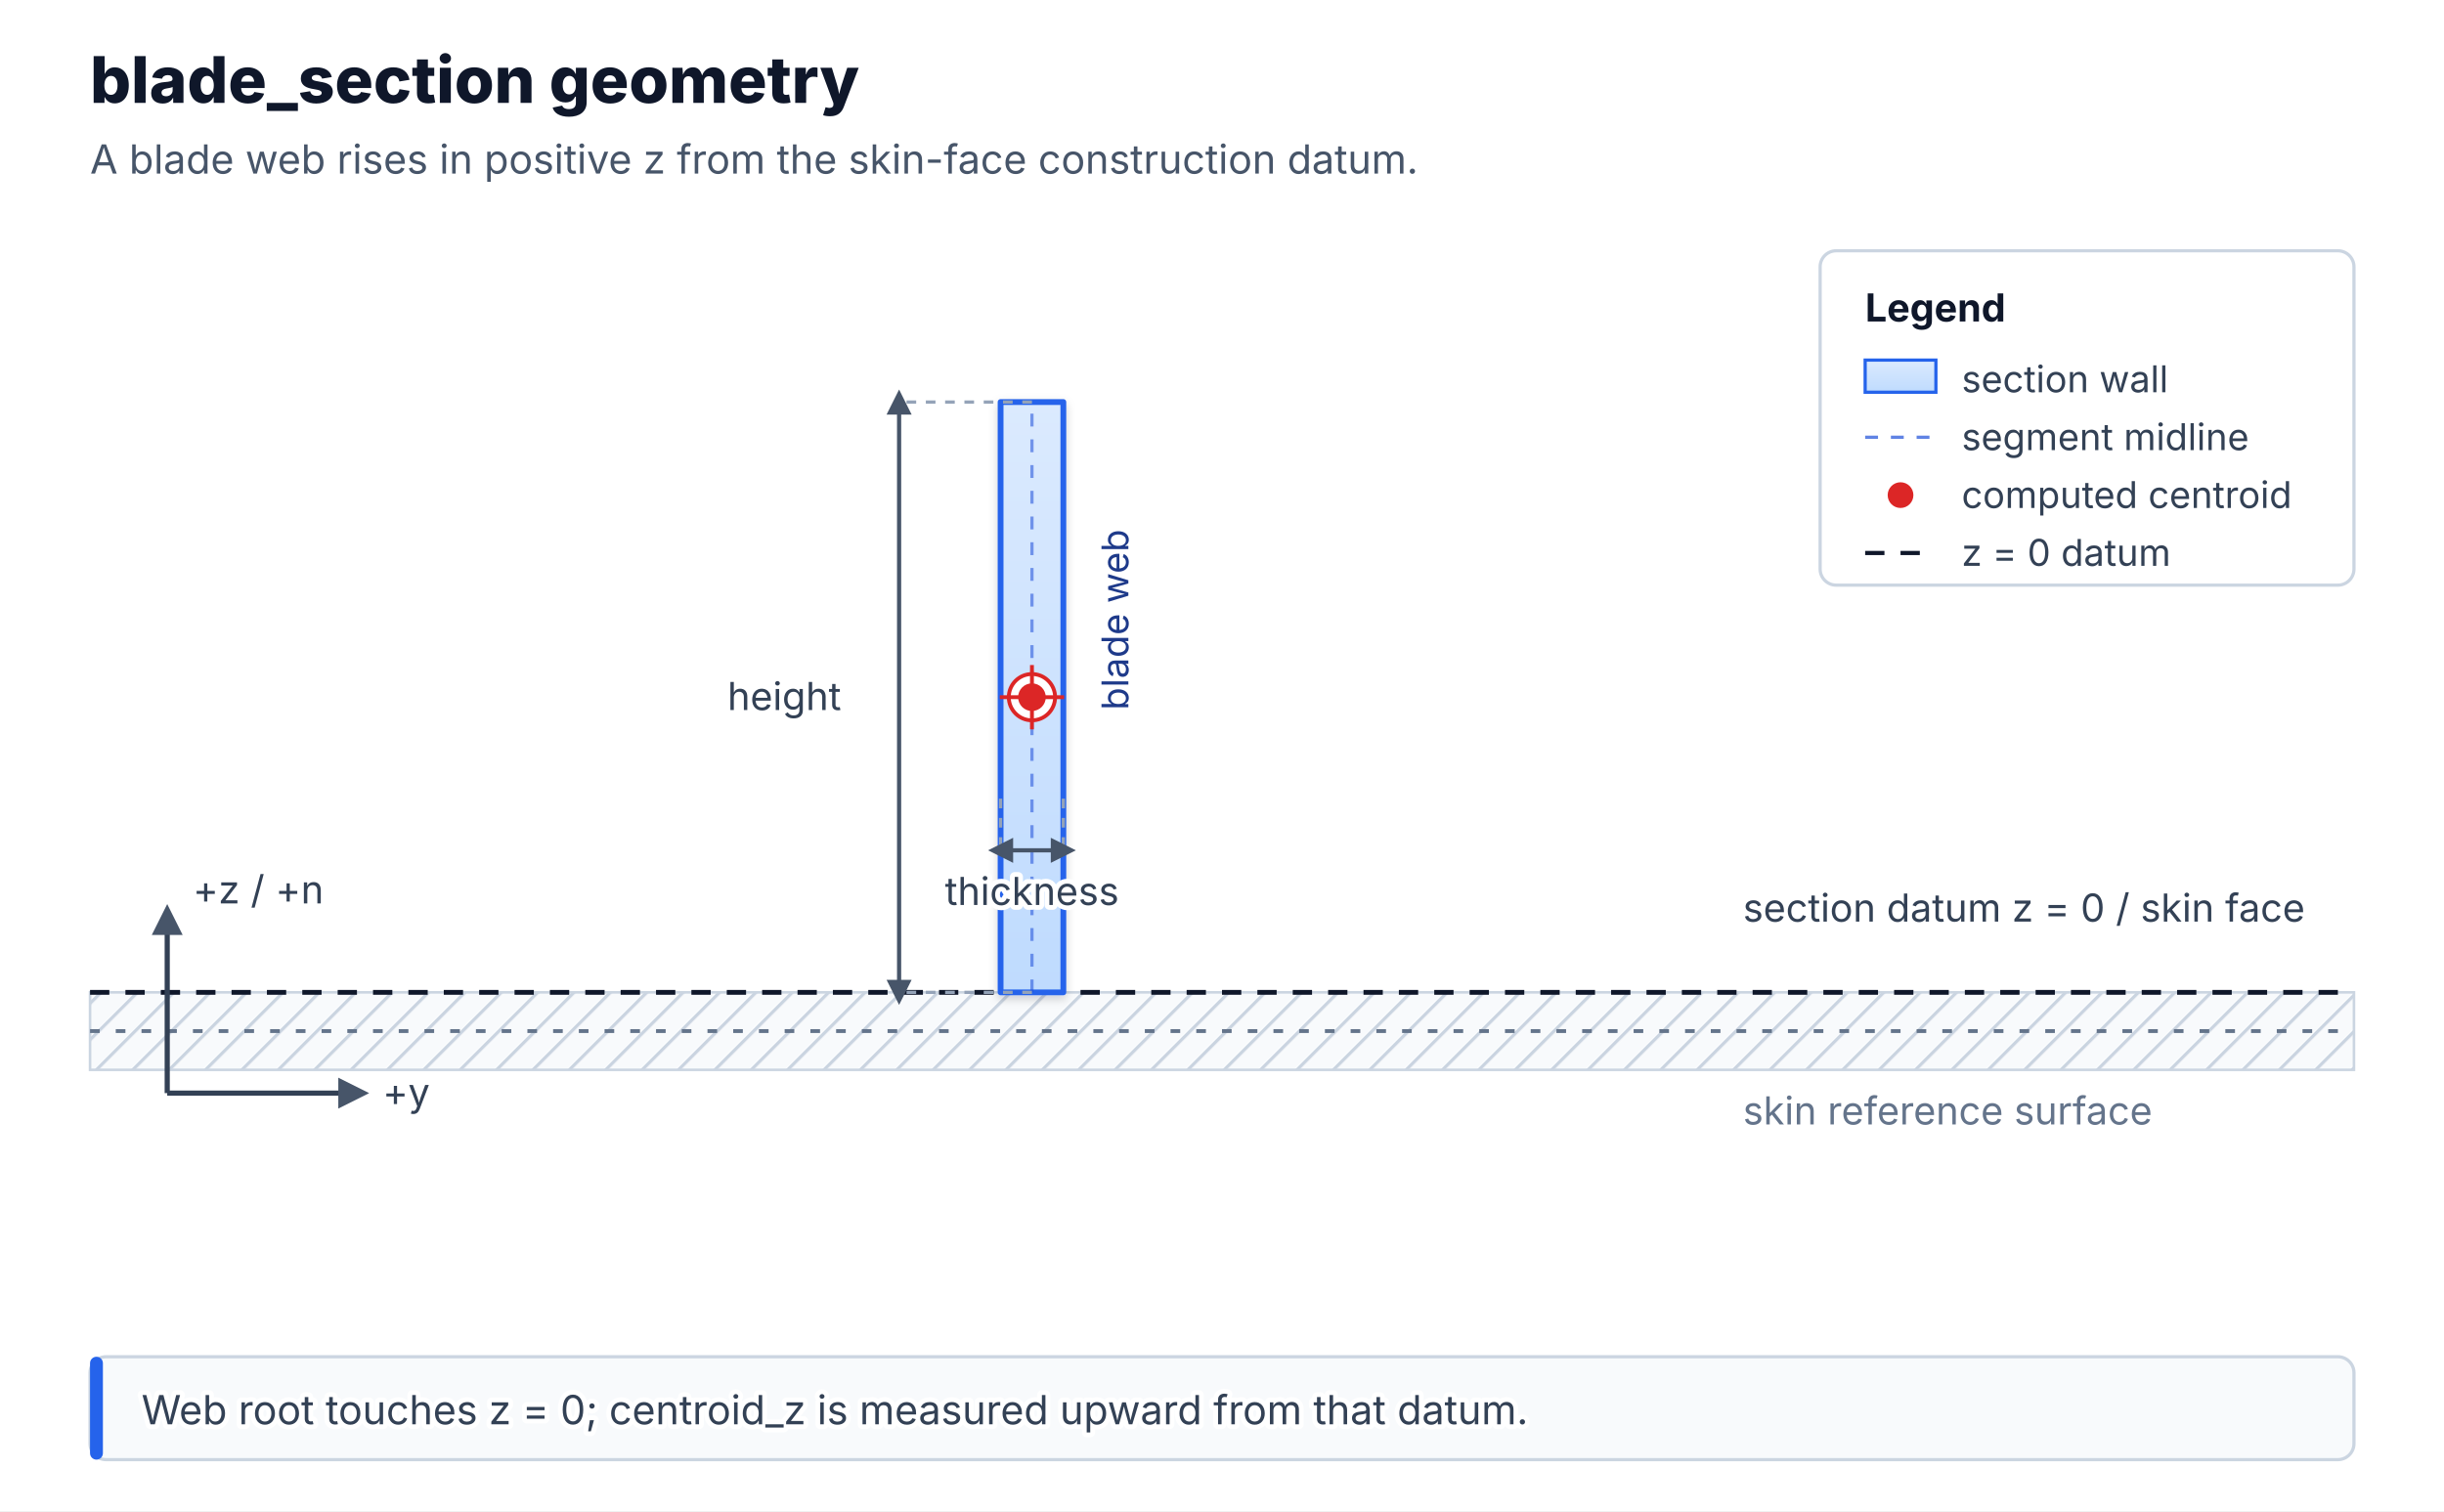
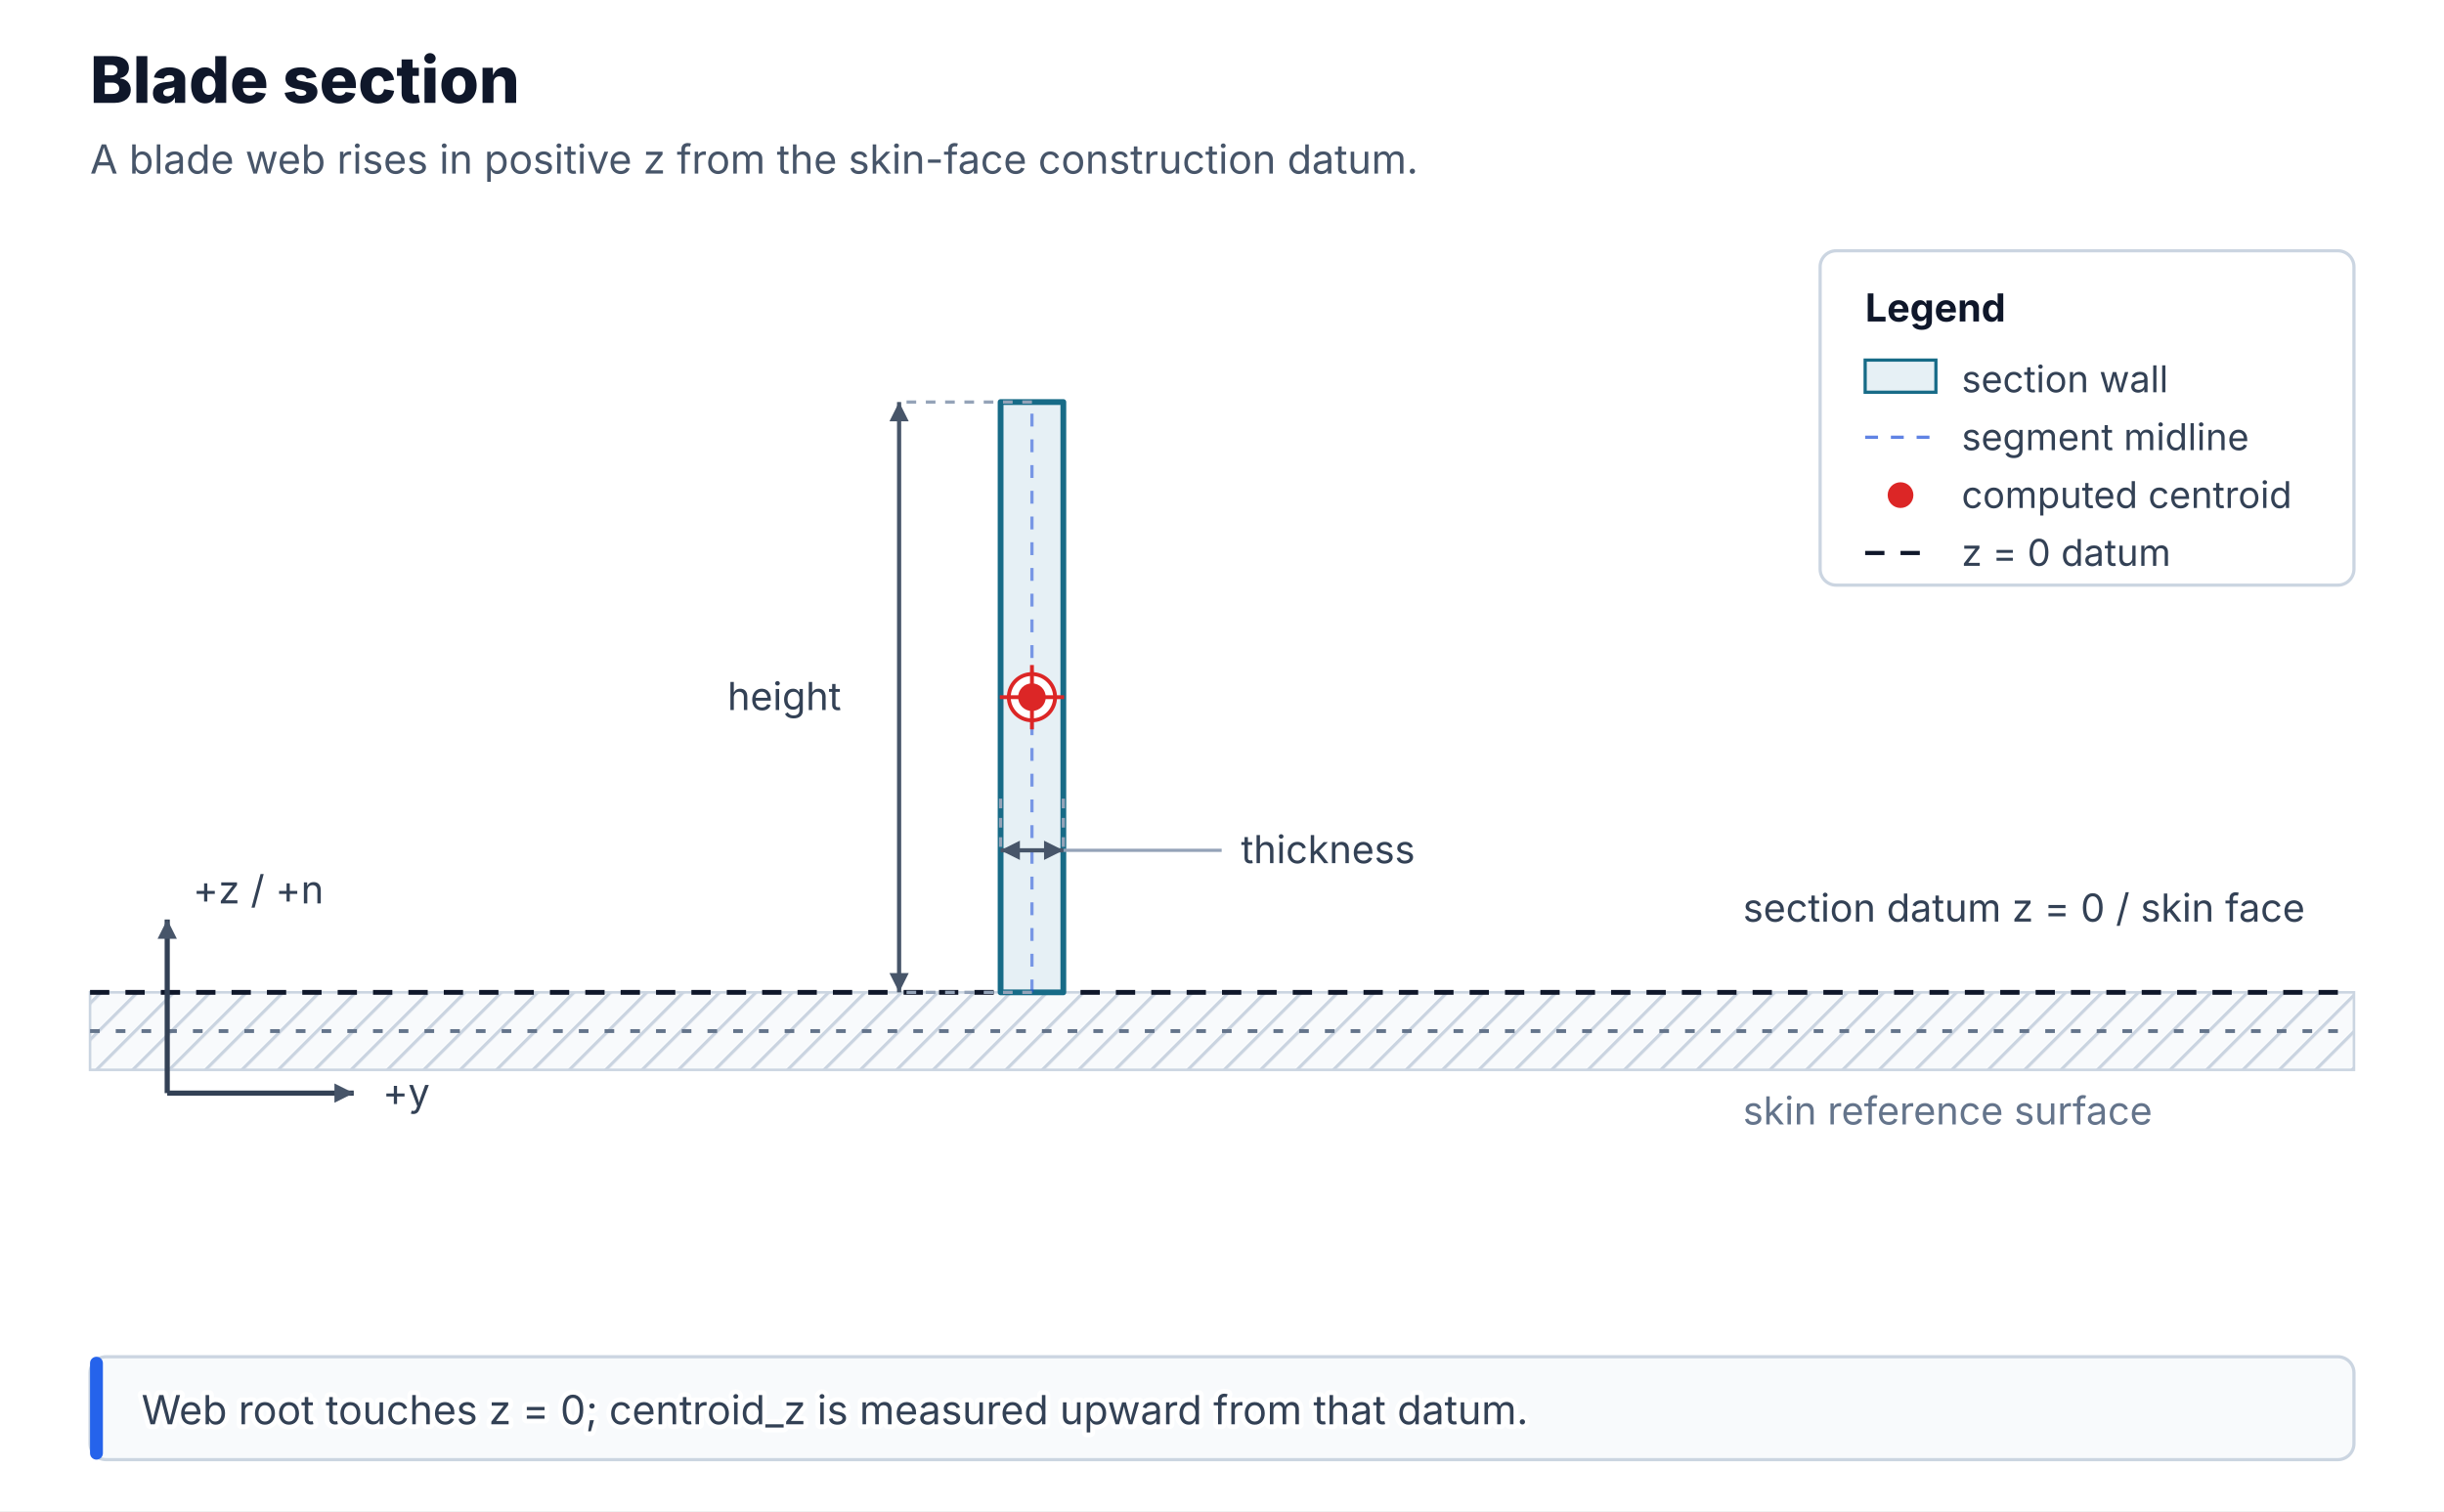
<svg xmlns="http://www.w3.org/2000/svg" viewBox="0 0 760 470" role="img" aria-labelledby="title desc">
  <defs>
-     <linearGradient id="wall-fill" x1="0" y1="0" x2="0" y2="1">
-       <stop offset="0%" stop-color="#dbeafe" />
-       <stop offset="100%" stop-color="#bfdbfe" />
-     </linearGradient>
-     <filter id="wall-shadow" x="-20%" y="-20%" width="140%" height="150%">
-       <feDropShadow dx="0" dy="1.2" stdDeviation="1.4" flood-color="#0f172a" flood-opacity="0.18" />
-     </filter>
    <pattern id="skin-hatch" width="8" height="8" patternUnits="userSpaceOnUse" patternTransform="rotate(45)">
      <rect width="8" height="8" fill="#f8fafc" />
      <line x1="0" y1="0" x2="0" y2="8" stroke="#cbd5e1" stroke-width="2" />
    </pattern>
-     <marker id="arrow" viewBox="0 0 10 10" refX="5" refY="5" markerWidth="6" markerHeight="6" orient="auto-start-reverse">
+     <marker id="arrow" viewBox="0 0 10 10" refX="10" refY="5" markerWidth="6" markerHeight="6" markerUnits="userSpaceOnUse" orient="auto-start-reverse">
      <path d="M 0 0 L 10 5 L 0 10 z" fill="#475569" />
    </marker>
  </defs>
  <rect x="0" y="0" width="760" height="470" fill="#ffffff" />
-   <text x="28" y="32" font-family="Inter, Arial, sans-serif" paint-order="stroke" stroke="#ffffff" stroke-width="3" stroke-linejoin="round" font-size="20" font-weight="760" letter-spacing="0" fill="#0f172a">blade_section geometry</text>
+   <text x="28" y="32" font-family="Inter, Arial, sans-serif" paint-order="stroke" stroke="#ffffff" stroke-width="3" stroke-linejoin="round" font-size="20" font-weight="760" letter-spacing="0" fill="#0f172a">Blade section</text>
  <text x="28" y="54" font-family="Inter, Arial, sans-serif" paint-order="stroke" stroke="#ffffff" stroke-width="3" stroke-linejoin="round" font-size="12.5" fill="#475569">A blade web rises in positive z from the skin-face construction datum.</text>
  <rect x="28.00" y="308.66" width="704.00" height="24.10" fill="url(#skin-hatch)" stroke="#cbd5e1" stroke-width="0.8" />
  <line x1="28.00" y1="308.66" x2="732.00" y2="308.66" stroke="#0f172a" stroke-width="1.5" stroke-dasharray="6 5" />
  <line x1="28.00" y1="320.70" x2="732.00" y2="320.70" stroke="#64748b" stroke-width="1.2" stroke-dasharray="3 5" />
  <text x="542.00" y="286.66" font-family="Inter, Arial, sans-serif" paint-order="stroke" stroke="#ffffff" stroke-width="3" stroke-linejoin="round" font-size="12" fill="#334155">section datum z = 0 / skin face</text>
  <text x="542.00" y="349.75" font-family="Inter, Arial, sans-serif" paint-order="stroke" stroke="#ffffff" stroke-width="3" stroke-linejoin="round" font-size="12" fill="#64748b">skin reference surface</text>
  <line x1="52.00" y1="340.00" x2="110.00" y2="340.00" stroke="#334155" stroke-width="1.6" marker-end="url(#arrow)" />
  <line x1="52.00" y1="340.00" x2="52.00" y2="286.00" stroke="#334155" stroke-width="1.6" marker-end="url(#arrow)" />
  <text x="119.00" y="344.00" font-family="Inter, Arial, sans-serif" paint-order="stroke" stroke="#ffffff" stroke-width="3" stroke-linejoin="round" font-size="12" fill="#334155">+y</text>
  <text x="60.00" y="281.00" font-family="Inter, Arial, sans-serif" paint-order="stroke" stroke="#ffffff" stroke-width="3" stroke-linejoin="round" font-size="12" fill="#334155">+z / +n</text>
-   <polygon points="311.15,308.66 311.15,125.05 330.66,125.05 330.66,308.66" fill="url(#wall-fill)" stroke="#2563eb" stroke-width="1.8" stroke-linejoin="round" filter="url(#wall-shadow)" />
+   <polygon points="311.15,308.66 311.15,125.05 330.66,125.05 330.66,308.66" fill="#e6f0f5" stroke="#176b87" stroke-width="1.8" stroke-linejoin="round" />
  <line x1="320.90" y1="308.66" x2="320.90" y2="125.05" stroke="#1d4ed8" stroke-width="1" stroke-dasharray="4 4" opacity="0.55" />
  <line x1="320.90" y1="308.66" x2="279.59" y2="308.66" stroke="#94a3b8" stroke-width="1" stroke-dasharray="3 3" />
  <line x1="320.90" y1="125.05" x2="279.59" y2="125.05" stroke="#94a3b8" stroke-width="1" stroke-dasharray="3 3" />
  <line x1="279.59" y1="308.66" x2="279.59" y2="125.05" stroke="#475569" stroke-width="1.3" marker-start="url(#arrow)" marker-end="url(#arrow)" />
  <text x="261.59" y="220.85" font-family="Inter, Arial, sans-serif" paint-order="stroke" stroke="#ffffff" stroke-width="3" stroke-linejoin="round" font-size="12" text-anchor="end" fill="#334155">height</text>
+   <line x1="330.66" y1="264.48" x2="379.90" y2="264.48" stroke="#94a3b8" />
  <line x1="311.15" y1="248.41" x2="311.15" y2="264.48" stroke="#94a3b8" stroke-width="1" stroke-dasharray="3 3" />
  <line x1="330.66" y1="248.41" x2="330.66" y2="264.48" stroke="#94a3b8" stroke-width="1" stroke-dasharray="3 3" />
  <line x1="311.15" y1="264.48" x2="330.66" y2="264.48" stroke="#475569" stroke-width="1.3" marker-start="url(#arrow)" marker-end="url(#arrow)" />
-   <text x="320.90" y="281.48" font-family="Inter, Arial, sans-serif" paint-order="stroke" stroke="#ffffff" stroke-width="3" stroke-linejoin="round" font-size="12" text-anchor="middle" fill="#334155">thickness</text>
+   <text x="385.90" y="268.48" font-family="Inter, Arial, sans-serif" paint-order="stroke" stroke="#ffffff" stroke-width="3" stroke-linejoin="round" font-size="12" text-anchor="start" fill="#334155">thickness</text>
  <circle cx="320.90" cy="216.85" r="7.2" fill="#ffffff" stroke="#dc2626" stroke-width="1.2" />
  <circle cx="320.90" cy="216.85" r="4.3" fill="#dc2626" />
  <line x1="310.90" y1="216.85" x2="330.90" y2="216.85" stroke="#dc2626" stroke-width="1.2" />
  <line x1="320.90" y1="206.85" x2="320.90" y2="226.85" stroke="#dc2626" stroke-width="1.2" />
-   <text x="346.72" y="192.75" transform="rotate(-90.0 346.72 192.75)" font-family="Inter, Arial, sans-serif" paint-order="stroke" stroke="#ffffff" stroke-width="3" stroke-linejoin="round" font-size="11.5" text-anchor="middle" dominant-baseline="middle" fill="#1e3a8a">blade web</text>
  <rect x="566.00" y="78.00" width="166" height="104" rx="5" fill="#ffffff" stroke="#cbd5e1" />
  <text x="580.00" y="100.00" font-family="Inter, Arial, sans-serif" paint-order="stroke" stroke="#ffffff" stroke-width="3" stroke-linejoin="round" font-size="12" font-weight="700" fill="#0f172a">Legend</text>
-   <rect x="580.00" y="112.00" width="22" height="10" fill="url(#wall-fill)" stroke="#2563eb" stroke-width="1" />
+   <rect x="580.00" y="112.00" width="22" height="10" fill="#e6f0f5" stroke="#176b87" stroke-width="1" />
  <text x="610.00" y="122.00" font-family="Inter, Arial, sans-serif" paint-order="stroke" stroke="#ffffff" stroke-width="3" stroke-linejoin="round" font-size="11.5" fill="#334155">section wall</text>
  <line x1="580.00" y1="136.00" x2="602.00" y2="136.00" stroke="#1d4ed8" stroke-width="1" stroke-dasharray="4 4" opacity="0.7" />
  <text x="610.00" y="140.00" font-family="Inter, Arial, sans-serif" paint-order="stroke" stroke="#ffffff" stroke-width="3" stroke-linejoin="round" font-size="11.5" fill="#334155">segment midline</text>
  <circle cx="591.00" cy="154.00" r="4" fill="#dc2626" />
  <text x="610.00" y="158.00" font-family="Inter, Arial, sans-serif" paint-order="stroke" stroke="#ffffff" stroke-width="3" stroke-linejoin="round" font-size="11.5" fill="#334155">computed centroid</text>
  <line x1="580.00" y1="172.00" x2="602.00" y2="172.00" stroke="#0f172a" stroke-width="1.3" stroke-dasharray="6 5" />
  <text x="610.00" y="176.00" font-family="Inter, Arial, sans-serif" paint-order="stroke" stroke="#ffffff" stroke-width="3" stroke-linejoin="round" font-size="11.5" fill="#334155">z = 0 datum</text>
  <rect x="28" y="422.00" width="704" height="32" rx="5" fill="#f8fafc" stroke="#cbd5e1" />
  <rect x="28" y="422.00" width="4" height="32" rx="2" fill="#2563eb" />
  <text x="44" y="443.00" font-family="Inter, Arial, sans-serif" paint-order="stroke" stroke="#ffffff" stroke-width="3" stroke-linejoin="round" font-size="12.5" fill="#334155">Web root touches z = 0; centroid_z is measured upward from that datum.</text>
</svg>
